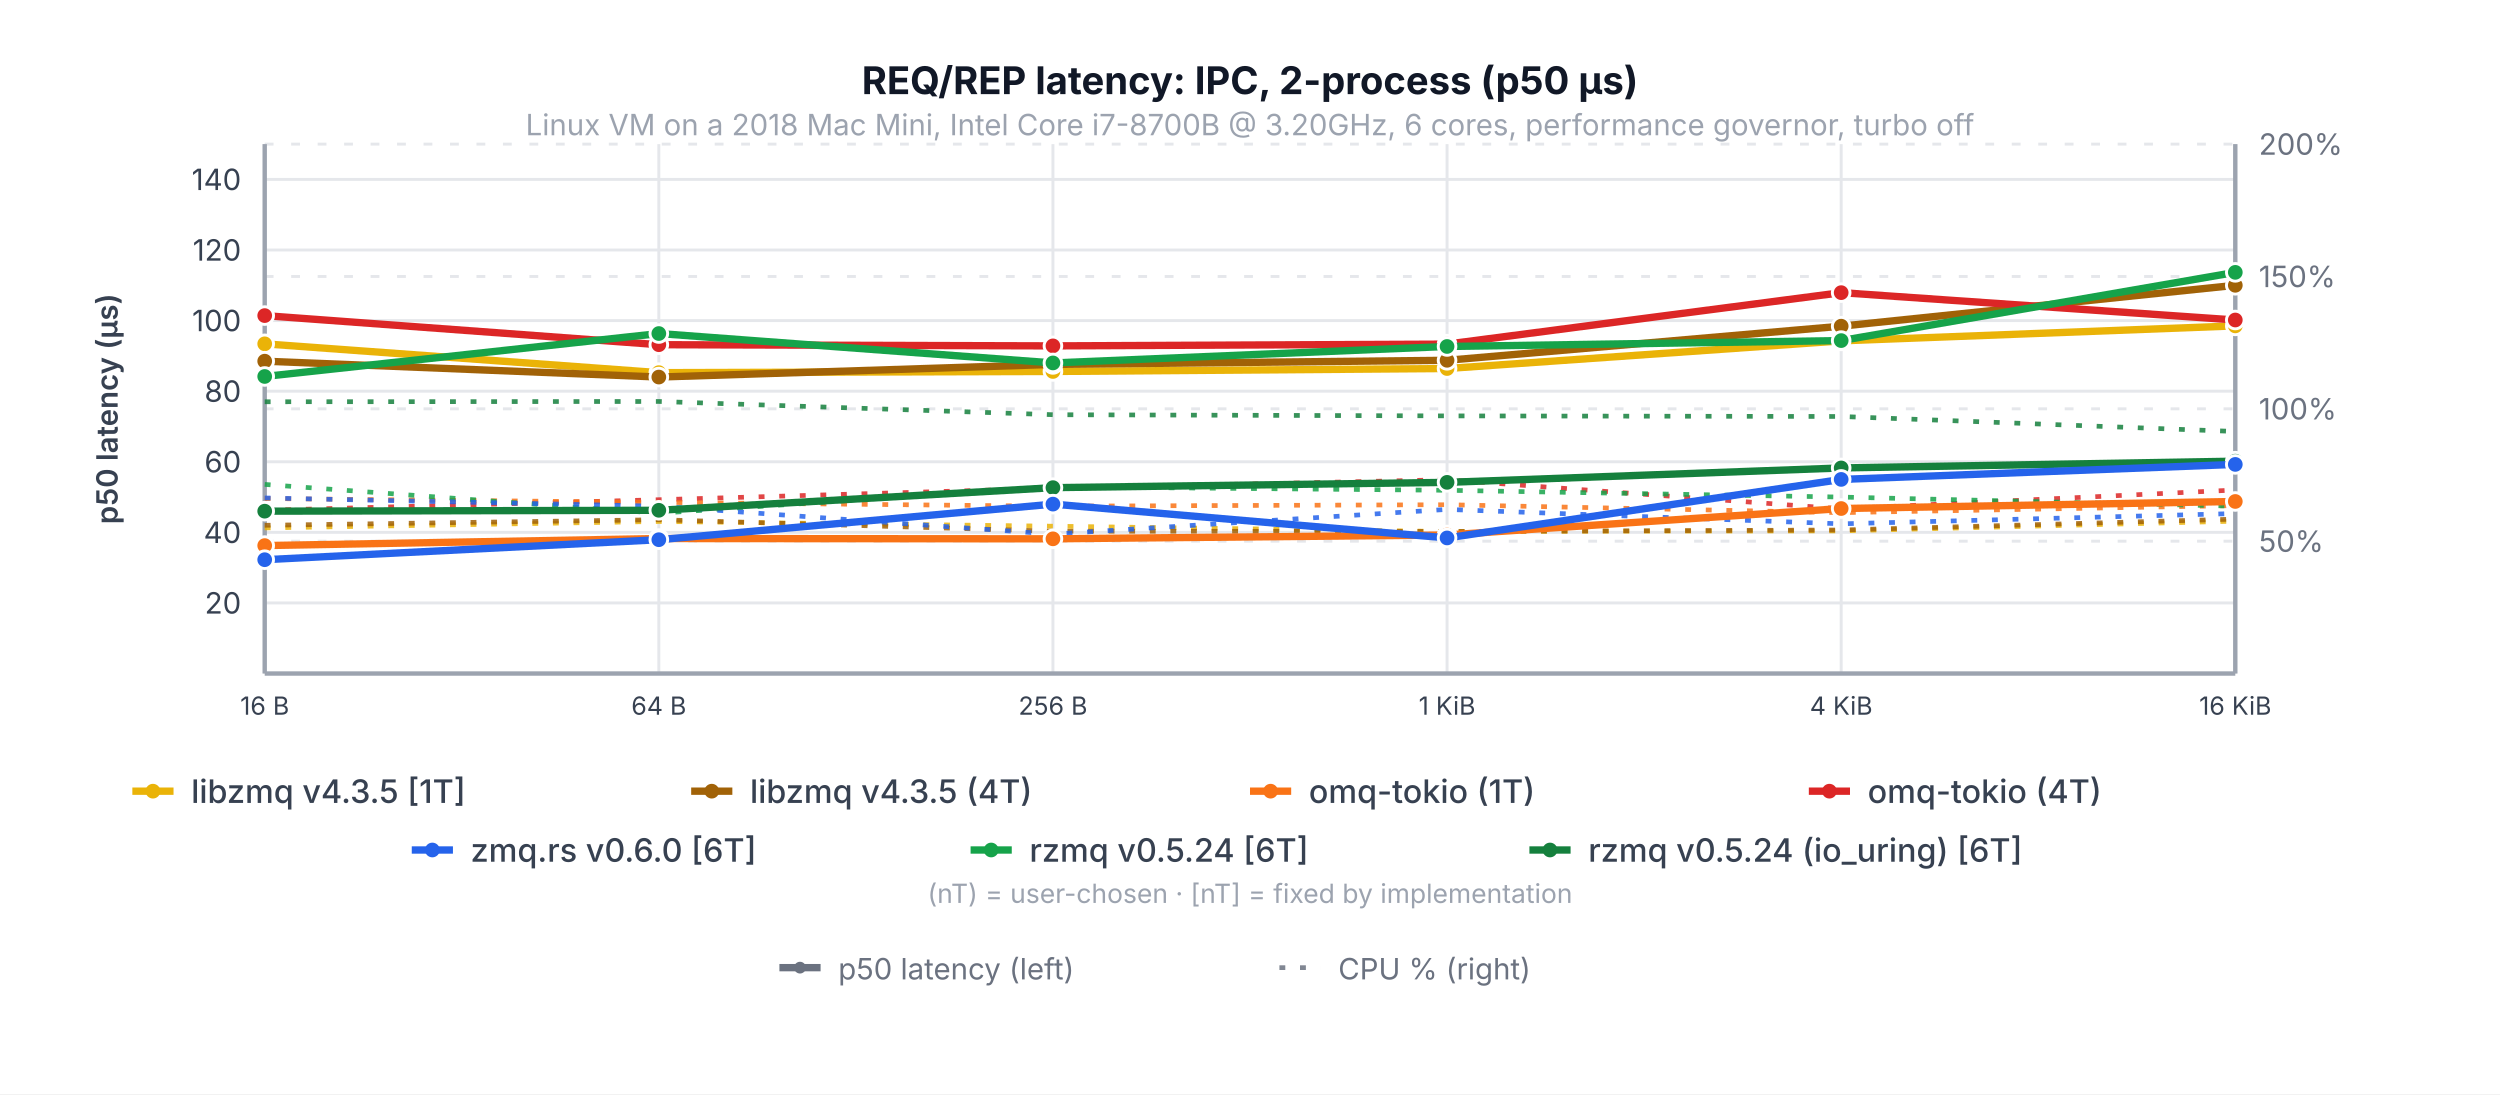
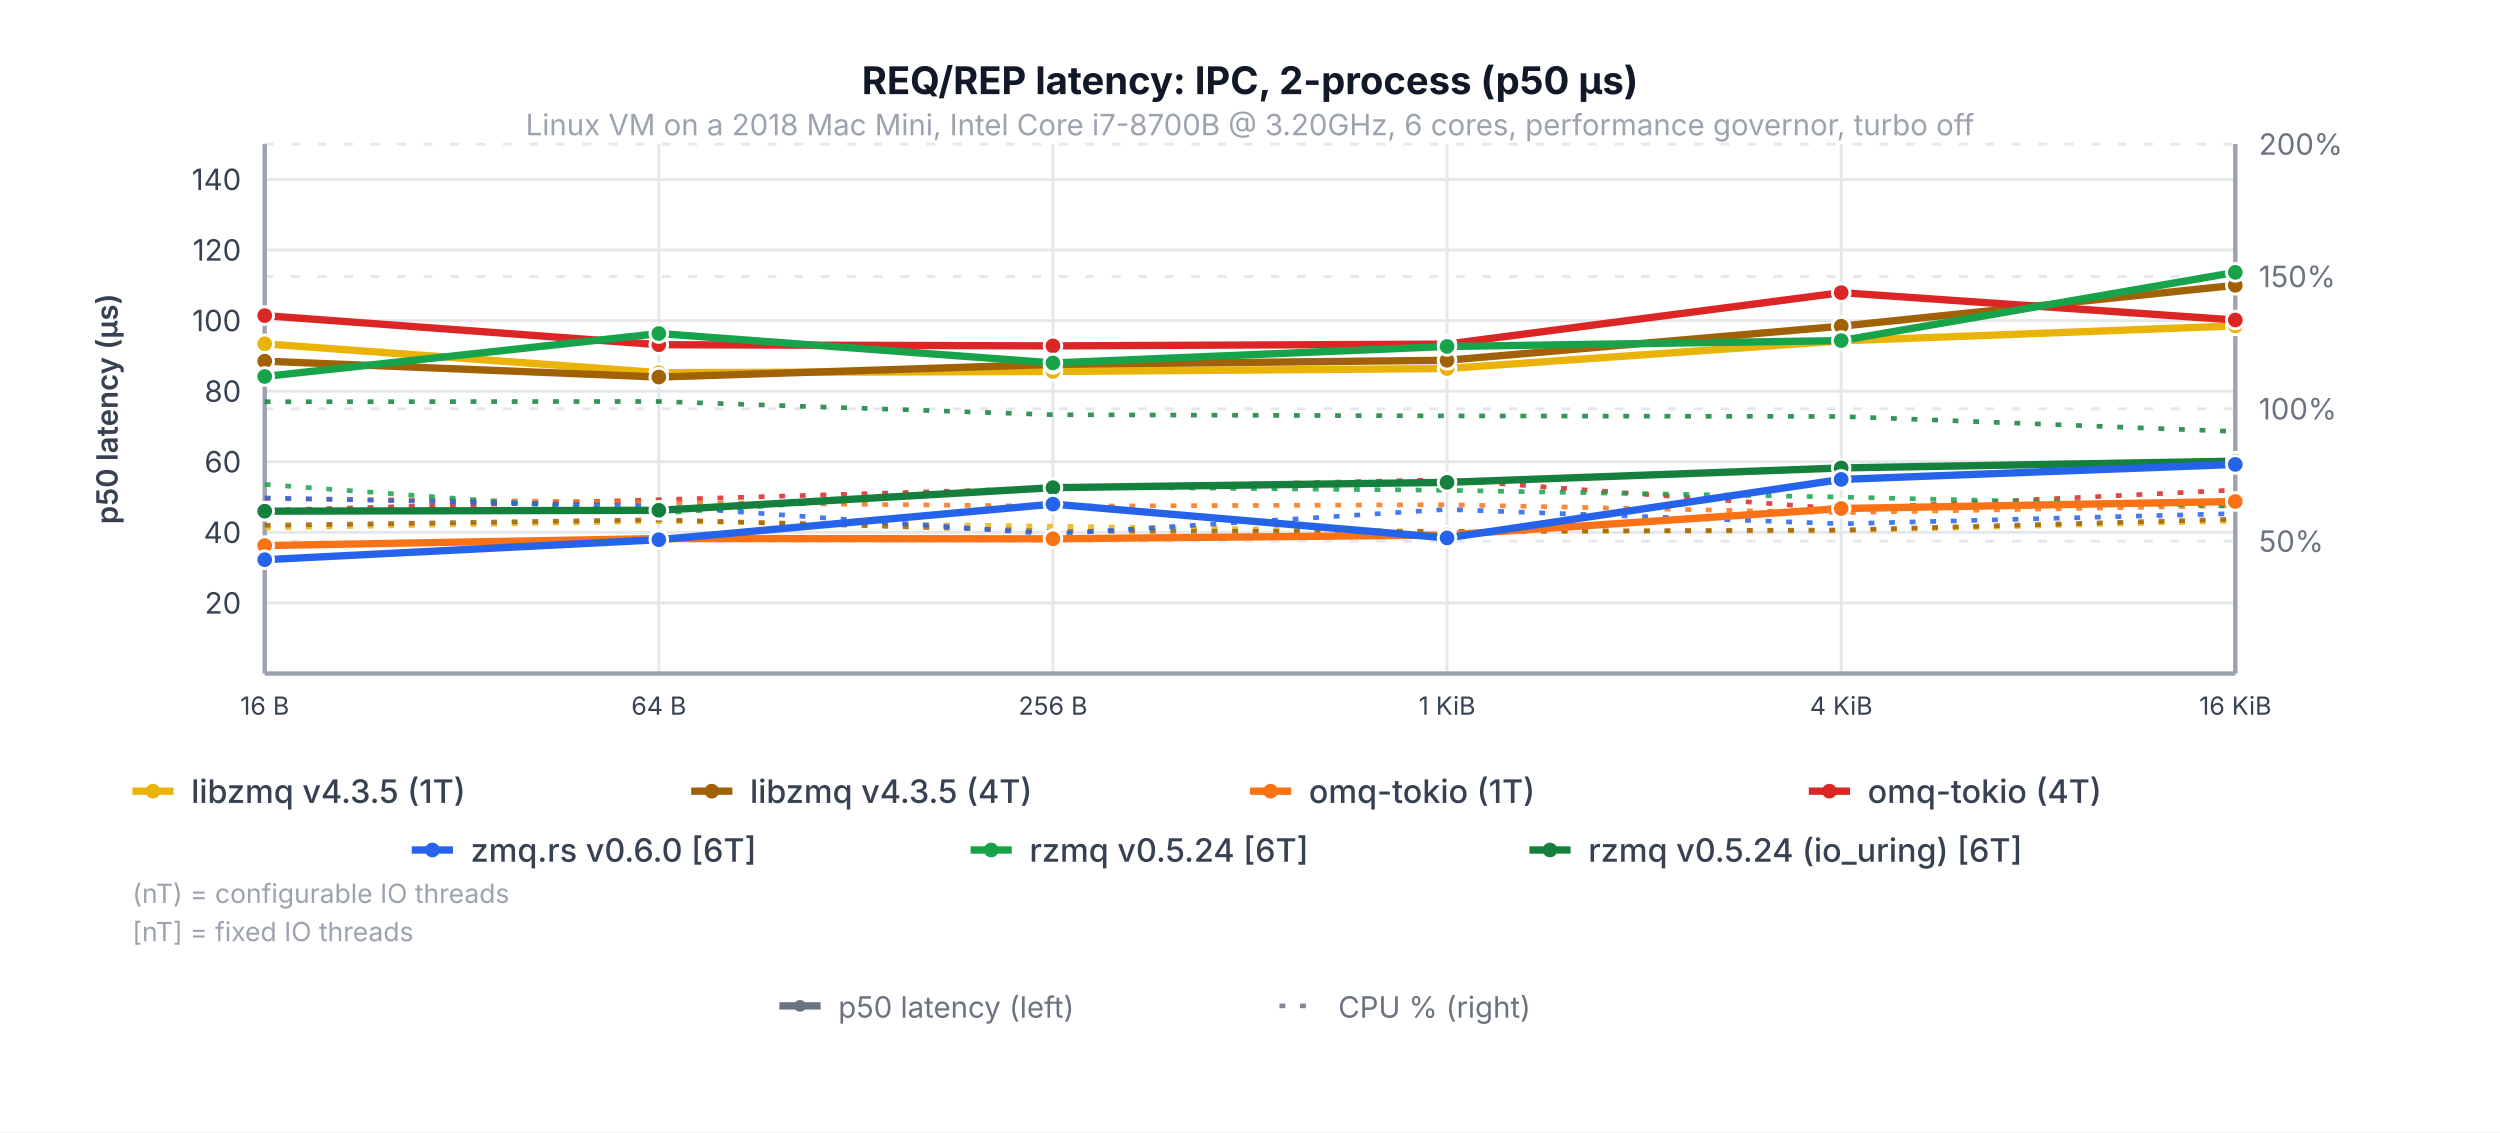
- <svg xmlns="http://www.w3.org/2000/svg" viewBox="0 0 850 372" font-family="system-ui, -apple-system, sans-serif">
-   <rect width="850" height="372" fill="white" />
+ <svg xmlns="http://www.w3.org/2000/svg" viewBox="0 0 850 385" font-family="system-ui, -apple-system, sans-serif">
+   <rect width="850" height="385" fill="white" />
  <text x="425.0" y="46" text-anchor="middle" fill="#9ca3af" font-size="10">Linux VM on a 2018 Mac Mini, Intel Core i7-8700B @ 3.20GHz, 6 cores, performance governor, turbo off</text>
  <text x="425.0" y="32.0" text-anchor="middle" fill="#111827" font-size="13" font-weight="700">REQ/REP latency: IPC, 2-process (p50 µs)</text>
  <line x1="90.0" y1="205.0" x2="760.0" y2="205.0" stroke="#e5e7eb" stroke-width="1" />
  <text x="82.0" y="205.0" text-anchor="end" dominant-baseline="middle" fill="#374151" font-size="10">20</text>
  <line x1="90.0" y1="181.0" x2="760.0" y2="181.0" stroke="#e5e7eb" stroke-width="1" />
  <text x="82.0" y="181.0" text-anchor="end" dominant-baseline="middle" fill="#374151" font-size="10">40</text>
  <line x1="90.0" y1="157.0" x2="760.0" y2="157.0" stroke="#e5e7eb" stroke-width="1" />
  <text x="82.0" y="157.0" text-anchor="end" dominant-baseline="middle" fill="#374151" font-size="10">60</text>
  <line x1="90.0" y1="133.0" x2="760.0" y2="133.0" stroke="#e5e7eb" stroke-width="1" />
  <text x="82.0" y="133.0" text-anchor="end" dominant-baseline="middle" fill="#374151" font-size="10">80</text>
  <line x1="90.0" y1="109.0" x2="760.0" y2="109.0" stroke="#e5e7eb" stroke-width="1" />
  <text x="82.0" y="109.0" text-anchor="end" dominant-baseline="middle" fill="#374151" font-size="10">100</text>
  <line x1="90.0" y1="85.0" x2="760.0" y2="85.0" stroke="#e5e7eb" stroke-width="1" />
  <text x="82.0" y="85.0" text-anchor="end" dominant-baseline="middle" fill="#374151" font-size="10">120</text>
  <line x1="90.0" y1="61.0" x2="760.0" y2="61.0" stroke="#e5e7eb" stroke-width="1" />
  <text x="82.0" y="61.0" text-anchor="end" dominant-baseline="middle" fill="#374151" font-size="10">140</text>
  <line x1="90.0" y1="184.0" x2="760.0" y2="184.0" stroke="#e5e7eb" stroke-width="1" stroke-dasharray="3,6" />
  <text x="768.0" y="184.0" text-anchor="start" dominant-baseline="middle" fill="#6b7280" font-size="10">50%</text>
  <line x1="90.0" y1="139.0" x2="760.0" y2="139.0" stroke="#e5e7eb" stroke-width="1" stroke-dasharray="3,6" />
  <text x="768.0" y="139.0" text-anchor="start" dominant-baseline="middle" fill="#6b7280" font-size="10">100%</text>
  <line x1="90.0" y1="94.0" x2="760.0" y2="94.0" stroke="#e5e7eb" stroke-width="1" stroke-dasharray="3,6" />
  <text x="768.0" y="94.0" text-anchor="start" dominant-baseline="middle" fill="#6b7280" font-size="10">150%</text>
  <line x1="90.0" y1="49.0" x2="760.0" y2="49.0" stroke="#e5e7eb" stroke-width="1" stroke-dasharray="3,6" />
  <text x="768.0" y="49.0" text-anchor="start" dominant-baseline="middle" fill="#6b7280" font-size="10">200%</text>
  <line x1="90.0" y1="49.0" x2="90.0" y2="229.0" stroke="#e5e7eb" stroke-width="1" />
  <line x1="224.0" y1="49.0" x2="224.0" y2="229.0" stroke="#e5e7eb" stroke-width="1" />
  <line x1="358.0" y1="49.0" x2="358.0" y2="229.0" stroke="#e5e7eb" stroke-width="1" />
  <line x1="492.0" y1="49.0" x2="492.0" y2="229.0" stroke="#e5e7eb" stroke-width="1" />
  <line x1="626.0" y1="49.0" x2="626.0" y2="229.0" stroke="#e5e7eb" stroke-width="1" />
  <line x1="760.0" y1="49.0" x2="760.0" y2="229.0" stroke="#e5e7eb" stroke-width="1" />
  <line x1="90.0" y1="49.0" x2="90.0" y2="229.0" stroke="#9ca3af" stroke-width="1.5" />
  <line x1="760.0" y1="49.0" x2="760.0" y2="229.0" stroke="#9ca3af" stroke-width="1.5" />
  <line x1="90.0" y1="229.0" x2="760.0" y2="229.0" stroke="#9ca3af" stroke-width="1.5" />
  <text x="40.0" y="139.0" text-anchor="middle" fill="#374151" font-size="10" font-weight="600" transform="rotate(-90,40.0,139.0)">p50 latency (µs)</text>
  <polyline points="90.0,136.6 224.0,136.5 358.0,141.0 492.0,141.4 626.0,141.6 760.0,146.7" fill="none" stroke="#15803d" stroke-width="1.6" stroke-dasharray="2,5" opacity="0.85" />
  <polyline points="90.0,179.5 224.0,177.3 358.0,178.9 492.0,180.7 626.0,180.5 760.0,177.2" fill="none" stroke="#eab308" stroke-width="1.6" stroke-dasharray="2,5" opacity="0.85" />
  <polyline points="90.0,178.6 224.0,176.7 358.0,180.6 492.0,180.7 626.0,180.2 760.0,176.5" fill="none" stroke="#a16207" stroke-width="1.6" stroke-dasharray="2,5" opacity="0.85" />
  <polyline points="90.0,173.5 224.0,169.9 358.0,166.0 492.0,163.1 626.0,173.0 760.0,166.6" fill="none" stroke="#dc2626" stroke-width="1.6" stroke-dasharray="2,5" opacity="0.85" />
  <polyline points="90.0,169.5 224.0,170.8 358.0,172.1 492.0,171.6 626.0,174.3 760.0,171.9" fill="none" stroke="#f97316" stroke-width="1.6" stroke-dasharray="2,5" opacity="0.85" />
  <polyline points="90.0,164.7 224.0,174.5 358.0,165.5 492.0,166.7 626.0,169.0 760.0,172.1" fill="none" stroke="#16a34a" stroke-width="1.6" stroke-dasharray="2,5" opacity="0.85" />
  <polyline points="90.0,169.3 224.0,172.1 358.0,181.6 492.0,173.2 626.0,178.1 760.0,174.6" fill="none" stroke="#2563eb" stroke-width="1.6" stroke-dasharray="2,5" opacity="0.85" />
  <polyline points="90.0,173.8 224.0,173.5 358.0,165.8 492.0,164.0 626.0,159.1 760.0,156.8" fill="none" stroke="#15803d" stroke-width="2.5" stroke-linecap="round" stroke-linejoin="round" />
  <circle cx="90.0" cy="173.8" r="3" fill="#15803d" stroke="white" stroke-width="1" />
  <circle cx="224.0" cy="173.5" r="3" fill="#15803d" stroke="white" stroke-width="1" />
  <circle cx="358.0" cy="165.8" r="3" fill="#15803d" stroke="white" stroke-width="1" />
  <circle cx="492.0" cy="164.0" r="3" fill="#15803d" stroke="white" stroke-width="1" />
  <circle cx="626.0" cy="159.1" r="3" fill="#15803d" stroke="white" stroke-width="1" />
  <circle cx="760.0" cy="156.8" r="3" fill="#15803d" stroke="white" stroke-width="1" />
  <polyline points="90.0,116.9 224.0,126.7 358.0,126.3 492.0,125.3 626.0,115.9 760.0,110.8" fill="none" stroke="#eab308" stroke-width="2.5" stroke-linecap="round" stroke-linejoin="round" />
  <circle cx="90.0" cy="116.9" r="3" fill="#eab308" stroke="white" stroke-width="1" />
  <circle cx="224.0" cy="126.7" r="3" fill="#eab308" stroke="white" stroke-width="1" />
  <circle cx="358.0" cy="126.3" r="3" fill="#eab308" stroke="white" stroke-width="1" />
  <circle cx="492.0" cy="125.3" r="3" fill="#eab308" stroke="white" stroke-width="1" />
  <circle cx="626.0" cy="115.9" r="3" fill="#eab308" stroke="white" stroke-width="1" />
  <circle cx="760.0" cy="110.8" r="3" fill="#eab308" stroke="white" stroke-width="1" />
  <polyline points="90.0,122.8 224.0,128.2 358.0,123.9 492.0,122.5 626.0,110.9 760.0,97.0" fill="none" stroke="#a16207" stroke-width="2.5" stroke-linecap="round" stroke-linejoin="round" />
  <circle cx="90.0" cy="122.8" r="3" fill="#a16207" stroke="white" stroke-width="1" />
  <circle cx="224.0" cy="128.2" r="3" fill="#a16207" stroke="white" stroke-width="1" />
  <circle cx="358.0" cy="123.9" r="3" fill="#a16207" stroke="white" stroke-width="1" />
  <circle cx="492.0" cy="122.5" r="3" fill="#a16207" stroke="white" stroke-width="1" />
  <circle cx="626.0" cy="110.9" r="3" fill="#a16207" stroke="white" stroke-width="1" />
  <circle cx="760.0" cy="97.0" r="3" fill="#a16207" stroke="white" stroke-width="1" />
  <polyline points="90.0,107.3 224.0,117.2 358.0,117.6 492.0,117.0 626.0,99.5 760.0,108.8" fill="none" stroke="#dc2626" stroke-width="2.5" stroke-linecap="round" stroke-linejoin="round" />
  <circle cx="90.0" cy="107.3" r="3" fill="#dc2626" stroke="white" stroke-width="1" />
  <circle cx="224.0" cy="117.2" r="3" fill="#dc2626" stroke="white" stroke-width="1" />
  <circle cx="358.0" cy="117.6" r="3" fill="#dc2626" stroke="white" stroke-width="1" />
  <circle cx="492.0" cy="117.0" r="3" fill="#dc2626" stroke="white" stroke-width="1" />
  <circle cx="626.0" cy="99.5" r="3" fill="#dc2626" stroke="white" stroke-width="1" />
  <circle cx="760.0" cy="108.8" r="3" fill="#dc2626" stroke="white" stroke-width="1" />
  <polyline points="90.0,185.5 224.0,183.1 358.0,183.2 492.0,181.9 626.0,172.9 760.0,170.5" fill="none" stroke="#f97316" stroke-width="2.5" stroke-linecap="round" stroke-linejoin="round" />
  <circle cx="90.0" cy="185.5" r="3" fill="#f97316" stroke="white" stroke-width="1" />
  <circle cx="224.0" cy="183.1" r="3" fill="#f97316" stroke="white" stroke-width="1" />
  <circle cx="358.0" cy="183.2" r="3" fill="#f97316" stroke="white" stroke-width="1" />
  <circle cx="492.0" cy="181.9" r="3" fill="#f97316" stroke="white" stroke-width="1" />
  <circle cx="626.0" cy="172.9" r="3" fill="#f97316" stroke="white" stroke-width="1" />
  <circle cx="760.0" cy="170.5" r="3" fill="#f97316" stroke="white" stroke-width="1" />
  <polyline points="90.0,128.0 224.0,113.4 358.0,123.4 492.0,117.8 626.0,115.8 760.0,92.6" fill="none" stroke="#16a34a" stroke-width="2.5" stroke-linecap="round" stroke-linejoin="round" />
  <circle cx="90.0" cy="128.0" r="3" fill="#16a34a" stroke="white" stroke-width="1" />
  <circle cx="224.0" cy="113.4" r="3" fill="#16a34a" stroke="white" stroke-width="1" />
  <circle cx="358.0" cy="123.4" r="3" fill="#16a34a" stroke="white" stroke-width="1" />
  <circle cx="492.0" cy="117.8" r="3" fill="#16a34a" stroke="white" stroke-width="1" />
  <circle cx="626.0" cy="115.8" r="3" fill="#16a34a" stroke="white" stroke-width="1" />
  <circle cx="760.0" cy="92.6" r="3" fill="#16a34a" stroke="white" stroke-width="1" />
  <polyline points="90.0,190.3 224.0,183.5 358.0,171.4 492.0,182.9 626.0,163.0 760.0,157.9" fill="none" stroke="#2563eb" stroke-width="2.5" stroke-linecap="round" stroke-linejoin="round" />
  <circle cx="90.0" cy="190.3" r="3" fill="#2563eb" stroke="white" stroke-width="1" />
  <circle cx="224.0" cy="183.5" r="3" fill="#2563eb" stroke="white" stroke-width="1" />
  <circle cx="358.0" cy="171.4" r="3" fill="#2563eb" stroke="white" stroke-width="1" />
  <circle cx="492.0" cy="182.9" r="3" fill="#2563eb" stroke="white" stroke-width="1" />
  <circle cx="626.0" cy="163.0" r="3" fill="#2563eb" stroke="white" stroke-width="1" />
  <circle cx="760.0" cy="157.9" r="3" fill="#2563eb" stroke="white" stroke-width="1" />
  <text x="90.0" y="243.0" text-anchor="middle" fill="#374151" font-size="8.5">16 B</text>
  <text x="224.0" y="243.0" text-anchor="middle" fill="#374151" font-size="8.5">64 B</text>
  <text x="358.0" y="243.0" text-anchor="middle" fill="#374151" font-size="8.5">256 B</text>
  <text x="492.0" y="243.0" text-anchor="middle" fill="#374151" font-size="8.5">1 KiB</text>
  <text x="626.0" y="243.0" text-anchor="middle" fill="#374151" font-size="8.5">4 KiB</text>
  <text x="760.0" y="243.0" text-anchor="middle" fill="#374151" font-size="8.5">16 KiB</text>
  <line x1="45" y1="269" x2="59" y2="269" stroke="#eab308" stroke-width="2.5" />
  <circle cx="52" cy="269" r="2.5" fill="#eab308" />
-   <text x="65" y="273" fill="#374151" font-size="11" font-weight="500">libzmq v4.3.5 [1T]</text>
+   <text x="65" y="273" fill="#374151" font-size="11" font-weight="500">libzmq v4.3.5 (1T)</text>
  <line x1="235" y1="269" x2="249" y2="269" stroke="#a16207" stroke-width="2.5" />
  <circle cx="242" cy="269" r="2.5" fill="#a16207" />
  <text x="255" y="273" fill="#374151" font-size="11" font-weight="500">libzmq v4.3.5 (4T)</text>
  <line x1="425" y1="269" x2="439" y2="269" stroke="#f97316" stroke-width="2.5" />
  <circle cx="432" cy="269" r="2.5" fill="#f97316" />
  <text x="445" y="273" fill="#374151" font-size="11" font-weight="500">omq-tokio (1T)</text>
  <line x1="615" y1="269" x2="629" y2="269" stroke="#dc2626" stroke-width="2.5" />
  <circle cx="622" cy="269" r="2.5" fill="#dc2626" />
  <text x="635" y="273" fill="#374151" font-size="11" font-weight="500">omq-tokio (4T)</text>
  <line x1="140" y1="289" x2="154" y2="289" stroke="#2563eb" stroke-width="2.5" />
  <circle cx="147" cy="289" r="2.5" fill="#2563eb" />
  <text x="160" y="293" fill="#374151" font-size="11" font-weight="500">zmq.rs v0.6.0 [6T]</text>
  <line x1="330" y1="289" x2="344" y2="289" stroke="#16a34a" stroke-width="2.5" />
  <circle cx="337" cy="289" r="2.5" fill="#16a34a" />
  <text x="350" y="293" fill="#374151" font-size="11" font-weight="500">rzmq v0.5.24 [6T]</text>
  <line x1="520" y1="289" x2="534" y2="289" stroke="#15803d" stroke-width="2.5" />
  <circle cx="527" cy="289" r="2.5" fill="#15803d" />
  <text x="540" y="293" fill="#374151" font-size="11" font-weight="500">rzmq v0.5.24 (io_uring) [6T]</text>
-   <text x="425.0" y="307" text-anchor="middle" fill="#9ca3af" font-size="9">(nT) = user-chosen   ·   [nT] = fixed by implementation</text>
-   <line x1="265" y1="329" x2="279" y2="329" stroke="#6b7280" stroke-width="2.5" />
-   <circle cx="272" cy="329" r="2" fill="#6b7280" />
-   <text x="285" y="333" fill="#6b7280" font-size="10">p50 latency (left)</text>
-   <line x1="435" y1="329" x2="449" y2="329" stroke="#6b7280" stroke-width="1.6" stroke-dasharray="2,5" opacity="0.85" />
-   <text x="455" y="333" fill="#6b7280" font-size="10">CPU % (right)</text>
+   <text x="45" y="307" fill="#9ca3af" font-size="9">(nT) = configurable IO threads</text>
+   <text x="45" y="320" fill="#9ca3af" font-size="9">[nT] = fixed IO threads</text>
+   <line x1="265" y1="342" x2="279" y2="342" stroke="#6b7280" stroke-width="2.5" />
+   <circle cx="272" cy="342" r="2" fill="#6b7280" />
+   <text x="285" y="346" fill="#6b7280" font-size="10">p50 latency (left)</text>
+   <line x1="435" y1="342" x2="449" y2="342" stroke="#6b7280" stroke-width="1.6" stroke-dasharray="2,5" opacity="0.85" />
+   <text x="455" y="346" fill="#6b7280" font-size="10">CPU % (right)</text>
</svg>
